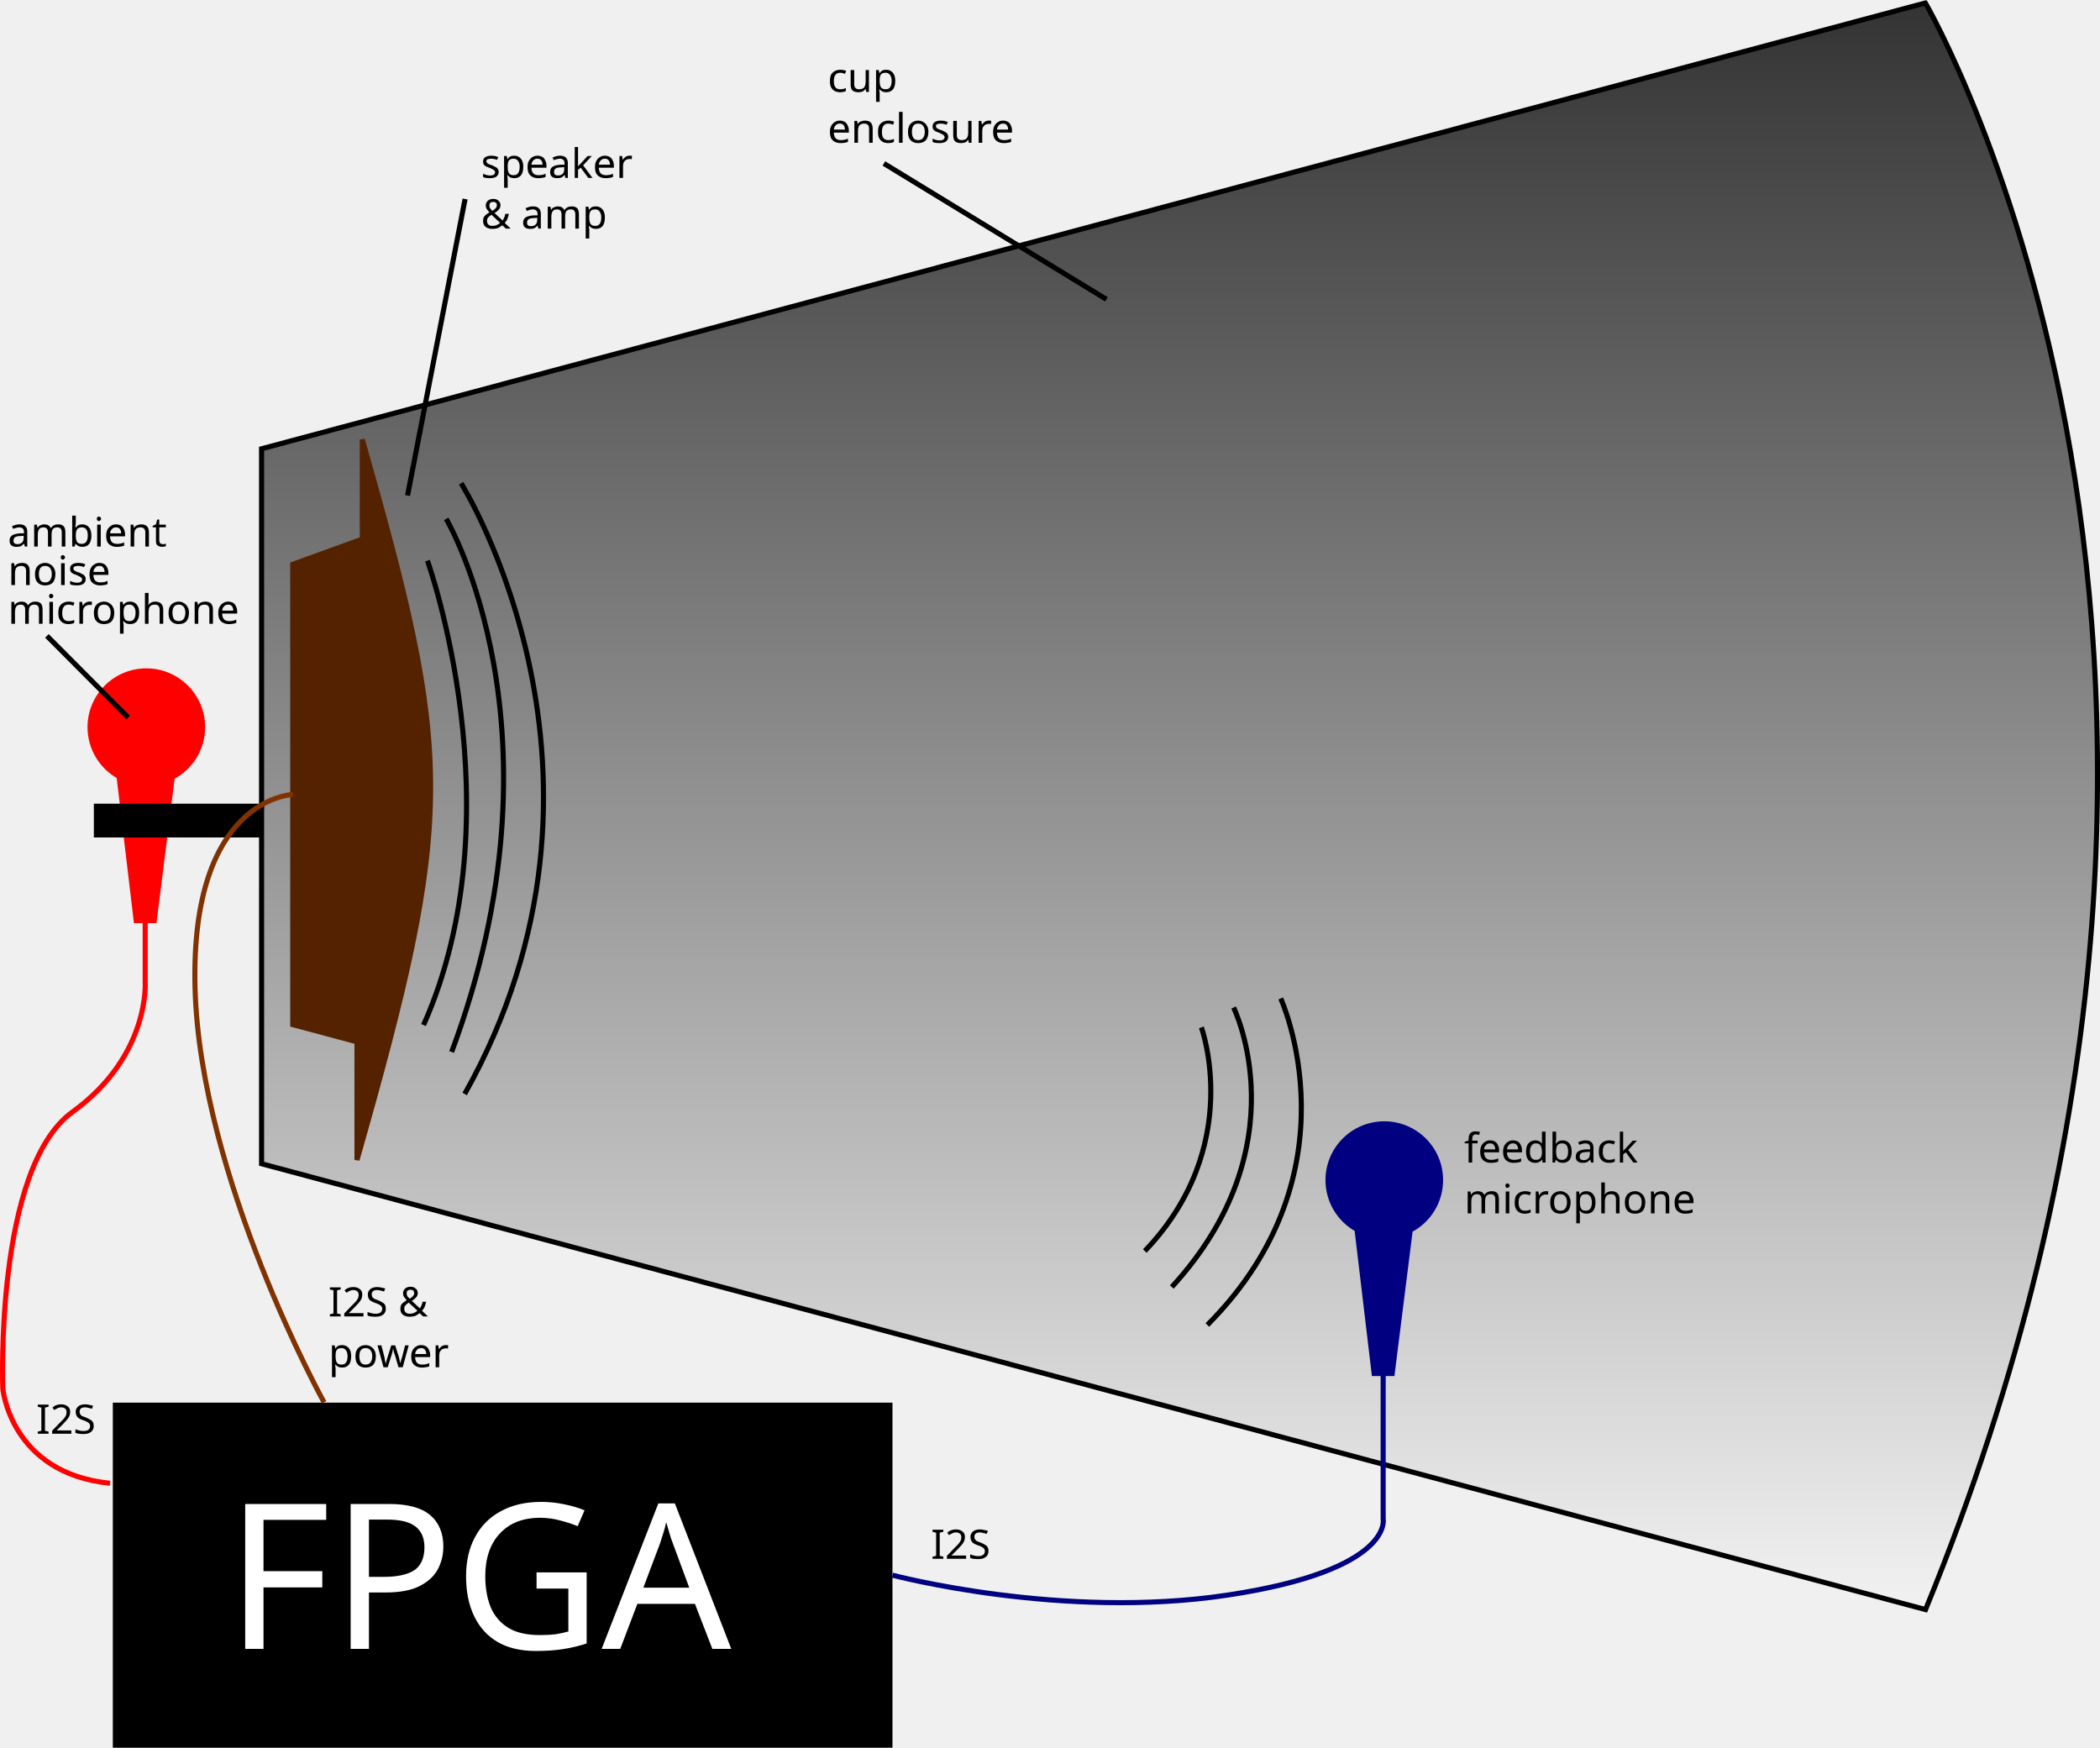
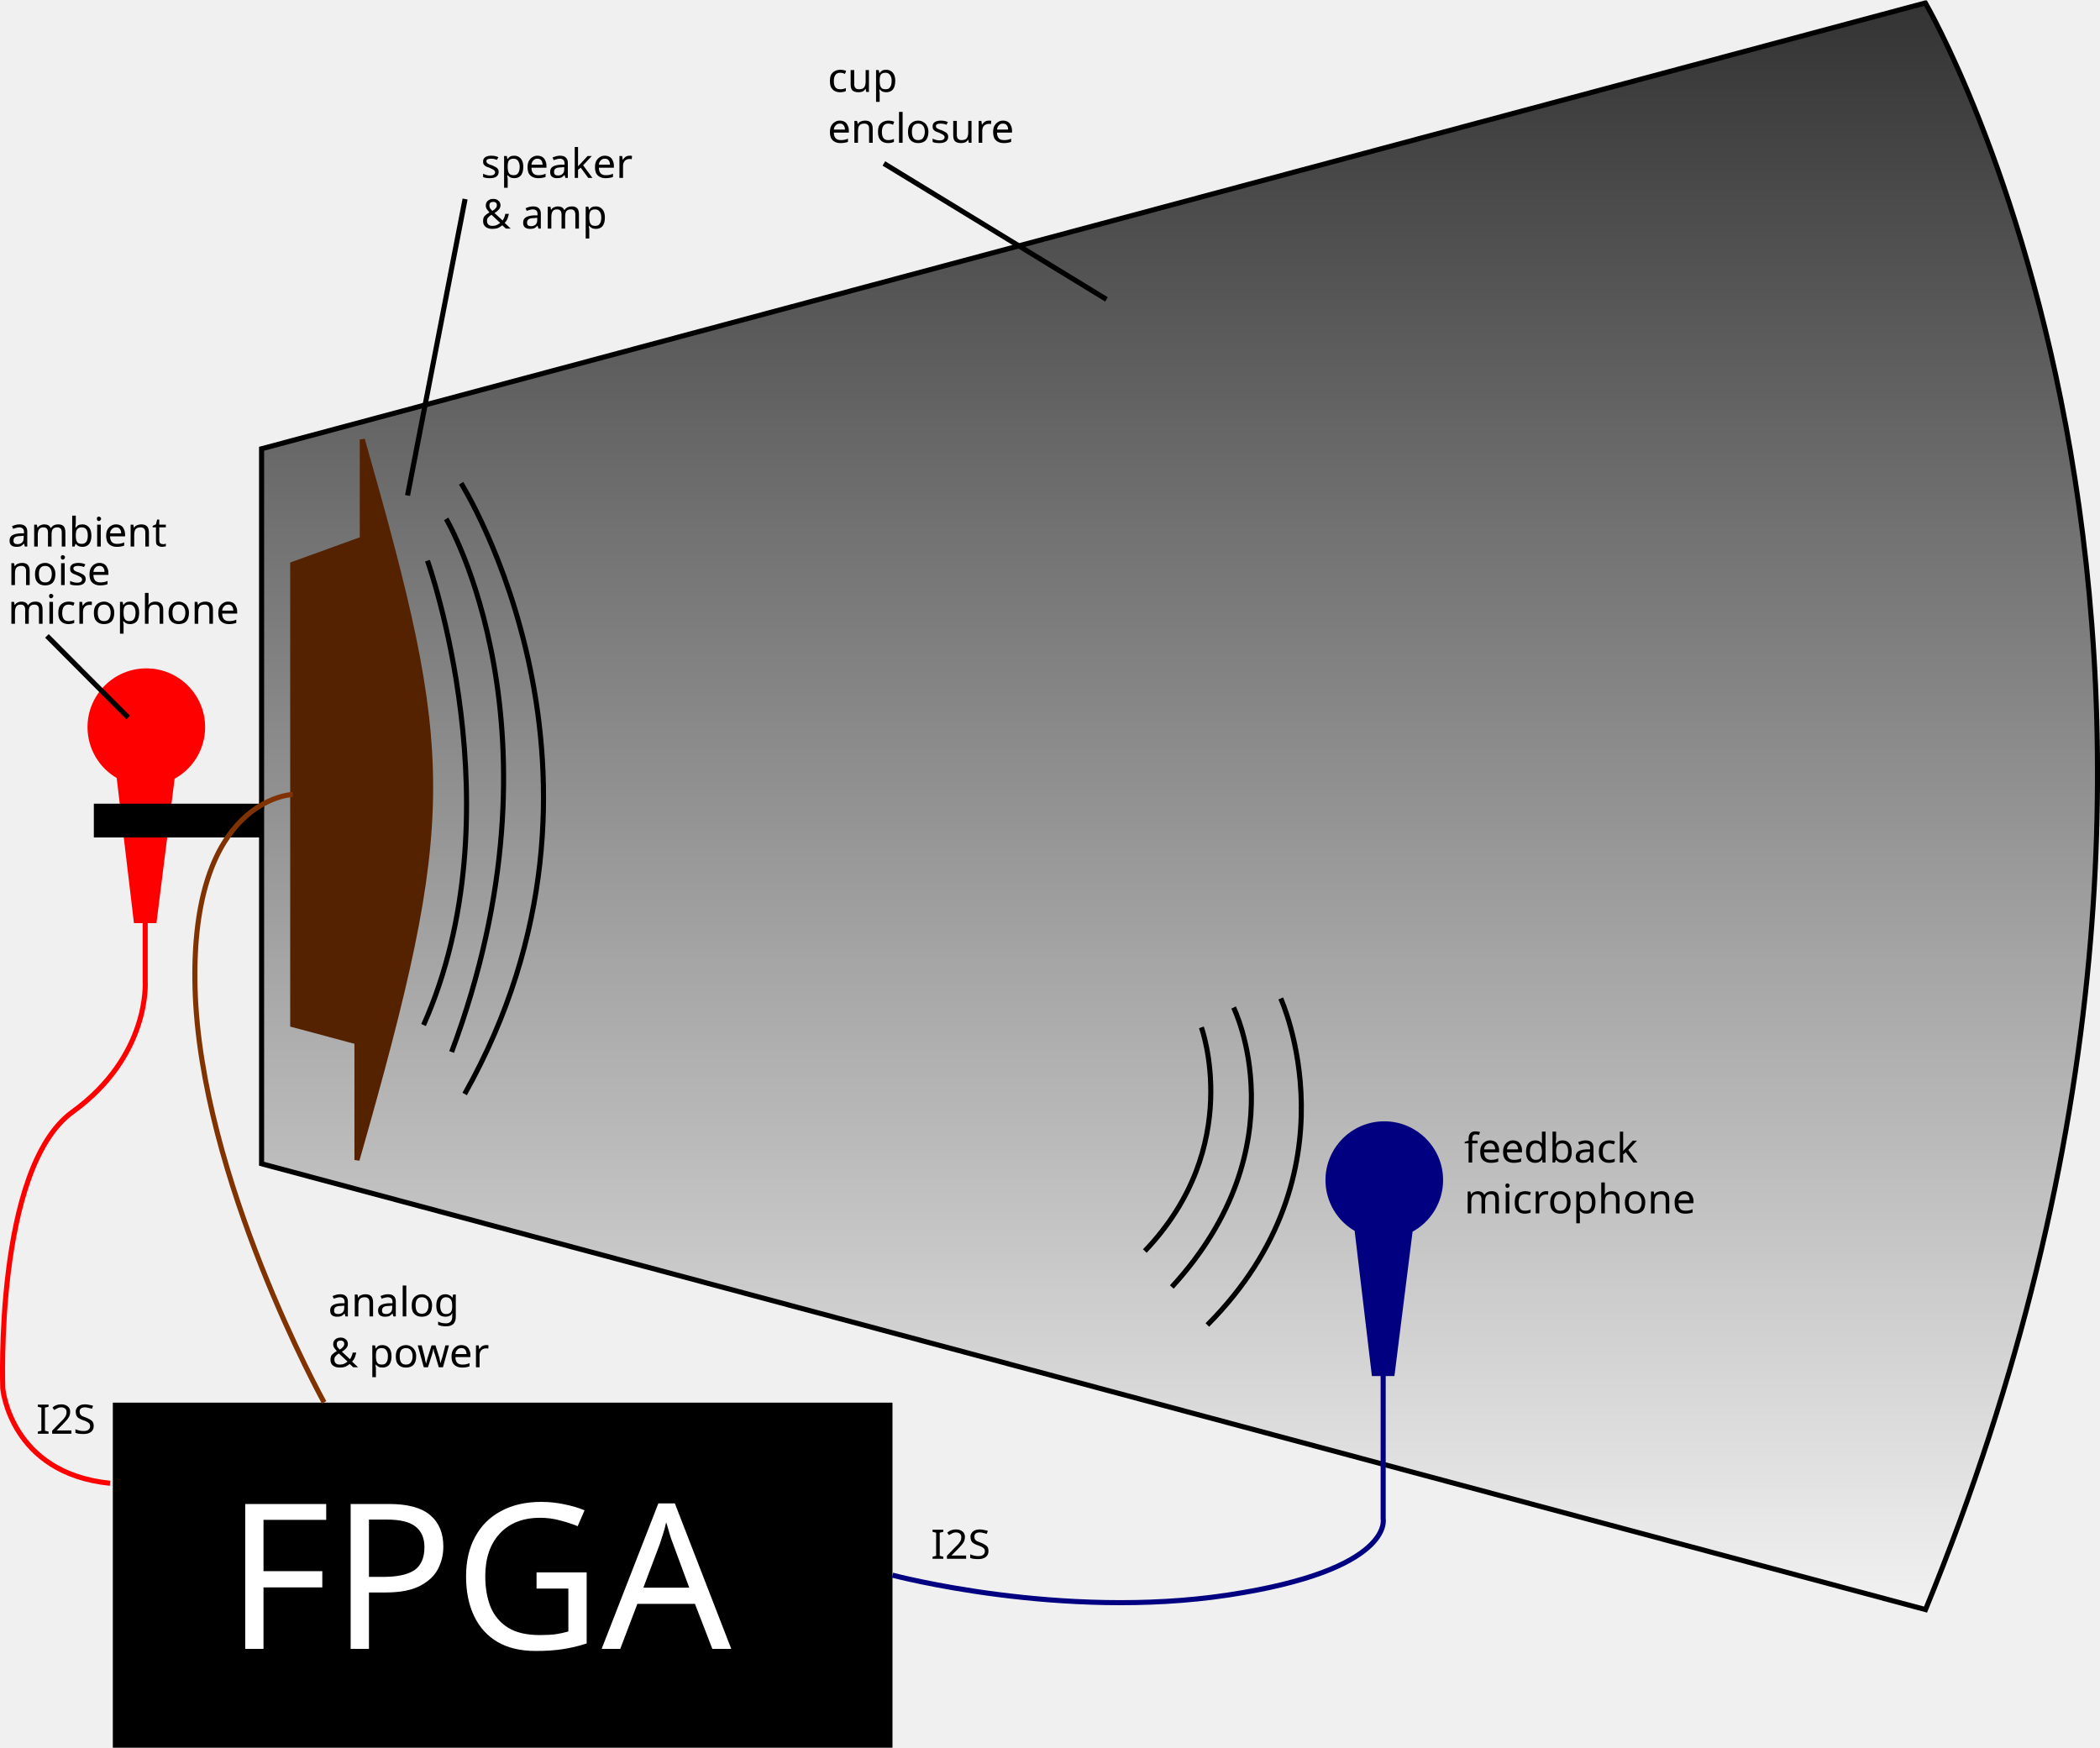
<svg xmlns="http://www.w3.org/2000/svg" xmlns:ns1="http://www.openswatchbook.org/uri/2009/osb" xmlns:xlink="http://www.w3.org/1999/xlink" width="109.383mm" height="91.036mm" viewBox="0 0 109.383 91.036" version="1.1" id="svg8">
  <defs id="defs2">
    <linearGradient id="linearGradient2912">
      <stop style="stop-color:#333333;stop-opacity:1" offset="0" id="stop2908" />
      <stop style="stop-color:#f2f2f2;stop-opacity:1" offset="1" id="stop2910" />
    </linearGradient>
    <linearGradient id="linearGradient2874" ns1:paint="solid">
      <stop style="stop-color:#000000;stop-opacity:1;" offset="0" id="stop2872" />
    </linearGradient>
    <linearGradient id="linearGradient950" ns1:paint="solid">
      <stop style="stop-color:#000000;stop-opacity:1;" offset="0" id="stop948" />
    </linearGradient>
    <linearGradient xlink:href="#linearGradient2912" id="linearGradient2918" gradientUnits="userSpaceOnUse" x1="435.477" y1="375.589" x2="435.477" y2="693.065" />
  </defs>
  <g id="layer1" transform="translate(-53.78248,-99.37466)">
    <path id="path833" style="fill:url(#linearGradient2918);fill-opacity:1;stroke:#000000;stroke-width:1.002;stroke-linecap:butt;stroke-linejoin:miter;stroke-miterlimit:4;stroke-dasharray:none;stroke-opacity:1" d="M 582.312,376.172 254.768,463.938 v 140.756 c 109.192,29.258 218.384,58.516 327.576,87.773 76.19,-185.892 -0.031,-316.295 -0.031,-316.295 z" transform="scale(0.2645833)" />
  </g>
  <g id="layer2" transform="translate(-53.78248,-99.37466)">
    <path id="path3086" style="fill:#000080;fill-opacity:1;stroke:#000080;stroke-width:1.002;stroke-miterlimit:4;stroke-dasharray:none" d="m 475.742,596.842 a 11.076,11.076 0 0 0 -11.029,11.076 11.076,11.076 0 0 0 5.709,9.689 l 3.375,28.389 h 3.545 l 3.553,-28.248 a 11.076,11.076 0 0 0 5.971,-9.83 11.076,11.076 0 0 0 -11.076,-11.076 11.076,11.076 0 0 0 -0.047,0 z" transform="scale(0.2645833)" />
    <path style="fill:#552200;stroke:#552200;stroke-width:0.265px;stroke-linecap:butt;stroke-linejoin:miter;stroke-opacity:1" d="m 69.031,128.768 v 23.978 l 3.346,0.896 v 6.154 c 5.147,-18.05 4.984,-20.987 0.277,-37.53 v 5.189 z" id="path3098" />
    <path style="fill:none;stroke:#000000;stroke-width:0.265px;stroke-linecap:butt;stroke-linejoin:miter;stroke-opacity:1" d="m 76.047,128.578 c 0,0 4.716,13.15 -0.203,24.189" id="path3100" />
    <path style="fill:none;stroke:#000000;stroke-width:0.265px;stroke-linecap:butt;stroke-linejoin:miter;stroke-opacity:1" d="m 77.024,126.402 c 0,0 6.534,11.05 0.282,27.769" id="path3102" />
    <path style="fill:none;stroke:#000000;stroke-width:0.265px;stroke-linecap:butt;stroke-linejoin:miter;stroke-opacity:1" d="m 77.8,124.547 c 0,0 9.533,15.164 0.186,31.812" id="path3106" />
    <g id="g3117" transform="rotate(6.951249,118.4571,160.5595)">
      <path style="fill:none;stroke:#000000;stroke-width:0.265px;stroke-linecap:butt;stroke-linejoin:miter;stroke-opacity:1" d="m 115.446,153.2 c 0,0 3.003,5.88 -1.515,11.92" id="path3108" />
      <path style="fill:none;stroke:#000000;stroke-width:0.265px;stroke-linecap:butt;stroke-linejoin:miter;stroke-opacity:1" d="m 116.986,151.969 c 0,0 4.39,6.708 -1.433,14.841" id="path3110" />
      <path style="fill:none;stroke:#000000;stroke-width:0.265px;stroke-linecap:butt;stroke-linejoin:miter;stroke-opacity:1" d="m 119.366,151.203 c 0,0 5.197,8.46 -1.736,17.346" id="path3112" />
    </g>
    <path id="path3086-5" style="fill:#ff0000;fill-opacity:1;stroke:#ff0000;stroke-width:0.265;stroke-miterlimit:4;stroke-dasharray:none" d="m 61.391,134.321 a 2.931,2.931 0 0 0 -2.918,2.931 2.931,2.931 0 0 0 1.511,2.564 l 0.893,7.511 h 0.938 l 0.94,-7.474 a 2.931,2.931 0 0 0 1.58,-2.601 2.931,2.931 0 0 0 -2.931,-2.931 2.931,2.931 0 0 0 -0.012,0 z" />
    <path style="fill:#000000;stroke:#000000;stroke-width:0.265px;stroke-linecap:butt;stroke-linejoin:miter;stroke-opacity:1" d="m 67.407,141.371 h -8.604 v 1.494 h 8.498 z" id="path3134" />
    <rect style="fill:#000000;fill-opacity:1;stroke:none;stroke-width:0.265;stroke-miterlimit:4;stroke-dasharray:none" id="rect3136" width="40.61" height="17.974" x="59.659" y="172.436" />
    <text xml:space="preserve" style="font-style:normal;font-weight:normal;font-size:10.583px;line-height:1.25;font-family:sans-serif;fill:#ffffff;fill-opacity:1;stroke:none;stroke-width:0.265" x="65.524" y="185.264" id="text3142">
      <tspan id="tspan3140" x="65.524" y="185.264" style="fill:#ffffff;stroke-width:0.265">FPGA</tspan>
    </text>
    <path style="fill:none;stroke:#ff0000;stroke-width:0.265px;stroke-linecap:butt;stroke-linejoin:miter;stroke-opacity:1" d="m 61.345,147.326 v 3.165 c 0,0 0.28,3.861 -3.784,6.801 -4.064,2.94 -3.633,14.408 -3.633,14.408 0,0 0.394,4.412 5.588,4.936" id="path3152" />
    <text xml:space="preserve" style="font-style:normal;font-weight:normal;font-size:2.117px;line-height:0.95;font-family:sans-serif;fill:#000000;fill-opacity:1;stroke:none;stroke-width:0.265" x="54.188" y="127.843" id="text3156">
      <tspan id="tspan3154" x="54.188" y="127.843" style="font-size:2.117px;stroke-width:0.265">ambient</tspan>
      <tspan x="54.188" y="129.854" style="font-size:2.117px;stroke-width:0.265" id="tspan3158">noise</tspan>
      <tspan x="54.188" y="131.865" style="font-size:2.117px;stroke-width:0.265" id="tspan3160">microphone</tspan>
    </text>
    <text xml:space="preserve" style="font-style:normal;font-weight:normal;font-size:2.117px;line-height:1.25;font-family:sans-serif;fill:#000000;fill-opacity:1;stroke:none;stroke-width:0.265" x="130.044" y="159.931" id="text3164">
      <tspan id="tspan3162" x="130.044" y="159.931" style="font-size:2.117px;stroke-width:0.265">feedback</tspan>
      <tspan x="130.044" y="162.577" style="font-size:2.117px;stroke-width:0.265" id="tspan3166">microphone</tspan>
    </text>
    <path style="fill:none;stroke:#000000;stroke-width:0.265px;stroke-linecap:butt;stroke-linejoin:miter;stroke-opacity:1" d="m 56.227,132.498 4.232,4.25" id="path3168" />
    <path style="fill:none;stroke:#000000;stroke-width:0.265px;stroke-linecap:butt;stroke-linejoin:miter;stroke-opacity:1" d="m 75.01,125.185 2.998,-15.444" id="path3170" />
    <text xml:space="preserve" style="font-style:normal;font-weight:normal;font-size:2.117px;line-height:1.25;font-family:sans-serif;fill:#000000;fill-opacity:1;stroke:none;stroke-width:0.265" x="78.836" y="108.638" id="text3174">
      <tspan id="tspan3172" x="78.836" y="108.638" style="font-size:2.117px;stroke-width:0.265">speaker</tspan>
      <tspan x="78.836" y="111.284" style="font-size:2.117px;stroke-width:0.265" id="tspan3182">&amp; amp</tspan>
    </text>
    <path style="fill:none;stroke:#000080;stroke-width:0.265px;stroke-linecap:butt;stroke-linejoin:miter;stroke-opacity:1" d="m 125.828,170.92 v 7.575 c 0,0 0.568,2.651 -8.08,3.962 -8.648,1.311 -17.478,-1.034 -17.478,-1.034" id="path3176" />
    <path style="fill:none;stroke:#803300;stroke-width:0.265px;stroke-linecap:butt;stroke-linejoin:miter;stroke-opacity:1" d="m 69.031,140.757 c 0,0 -5.352,0.17 -5.089,10.078 0.263,9.908 6.721,21.587 6.721,21.587" id="path3180" />
    <text xml:space="preserve" style="font-style:normal;font-weight:normal;font-size:2.117px;line-height:1.25;font-family:sans-serif;fill:#000000;fill-opacity:1;stroke:none;stroke-width:0.265" x="55.673" y="174.052" id="text3186">
      <tspan id="tspan3184" x="55.673" y="174.052" style="font-size:2.117px;stroke-width:0.265">I2S</tspan>
    </text>
    <text xml:space="preserve" style="font-style:normal;font-weight:normal;font-size:2.117px;line-height:1.25;font-family:sans-serif;fill:#000000;fill-opacity:1;stroke:none;stroke-width:0.265" x="70.888" y="167.944" id="text3186-6">
-       <tspan id="tspan3184-2" x="70.888" y="167.944" style="font-size:2.117px;stroke-width:0.265">I2S &amp;</tspan>
-       <tspan x="70.888" y="170.59" style="font-size:2.117px;stroke-width:0.265" id="tspan3226">power</tspan>
+       <tspan x="70.888" y="167.944" style="font-size:2.117px;stroke-width:0.265" id="tspan3226">analog </tspan>
+       <tspan x="70.888" y="170.59" style="font-size:2.117px;stroke-width:0.265" id="tspan999">&amp; power</tspan>
    </text>
    <text xml:space="preserve" style="font-style:normal;font-weight:normal;font-size:2.117px;line-height:1.25;font-family:sans-serif;fill:#000000;fill-opacity:1;stroke:none;stroke-width:0.265" x="102.277" y="180.574" id="text3186-9">
      <tspan id="tspan3184-1" x="102.277" y="180.574" style="font-size:2.117px;stroke-width:0.265">I2S</tspan>
      <tspan x="102.277" y="183.22" style="font-size:2.117px;stroke-width:0.265" id="tspan3224" />
    </text>
    <path style="fill:none;stroke:#000000;stroke-width:0.265px;stroke-linecap:butt;stroke-linejoin:miter;stroke-opacity:1" d="m 111.416,114.969 -11.594,-7.08" id="path3228" />
    <text xml:space="preserve" style="font-style:normal;font-weight:normal;font-size:2.117px;line-height:1.25;font-family:sans-serif;fill:#000000;fill-opacity:1;stroke:none;stroke-width:0.265" x="96.901" y="104.166" id="text3232">
      <tspan id="tspan3230" x="96.901" y="104.166" style="font-size:2.117px;stroke-width:0.265">cup</tspan>
      <tspan x="96.901" y="106.812" style="font-size:2.117px;stroke-width:0.265" id="tspan3234">enclosure</tspan>
    </text>
  </g>
</svg>
